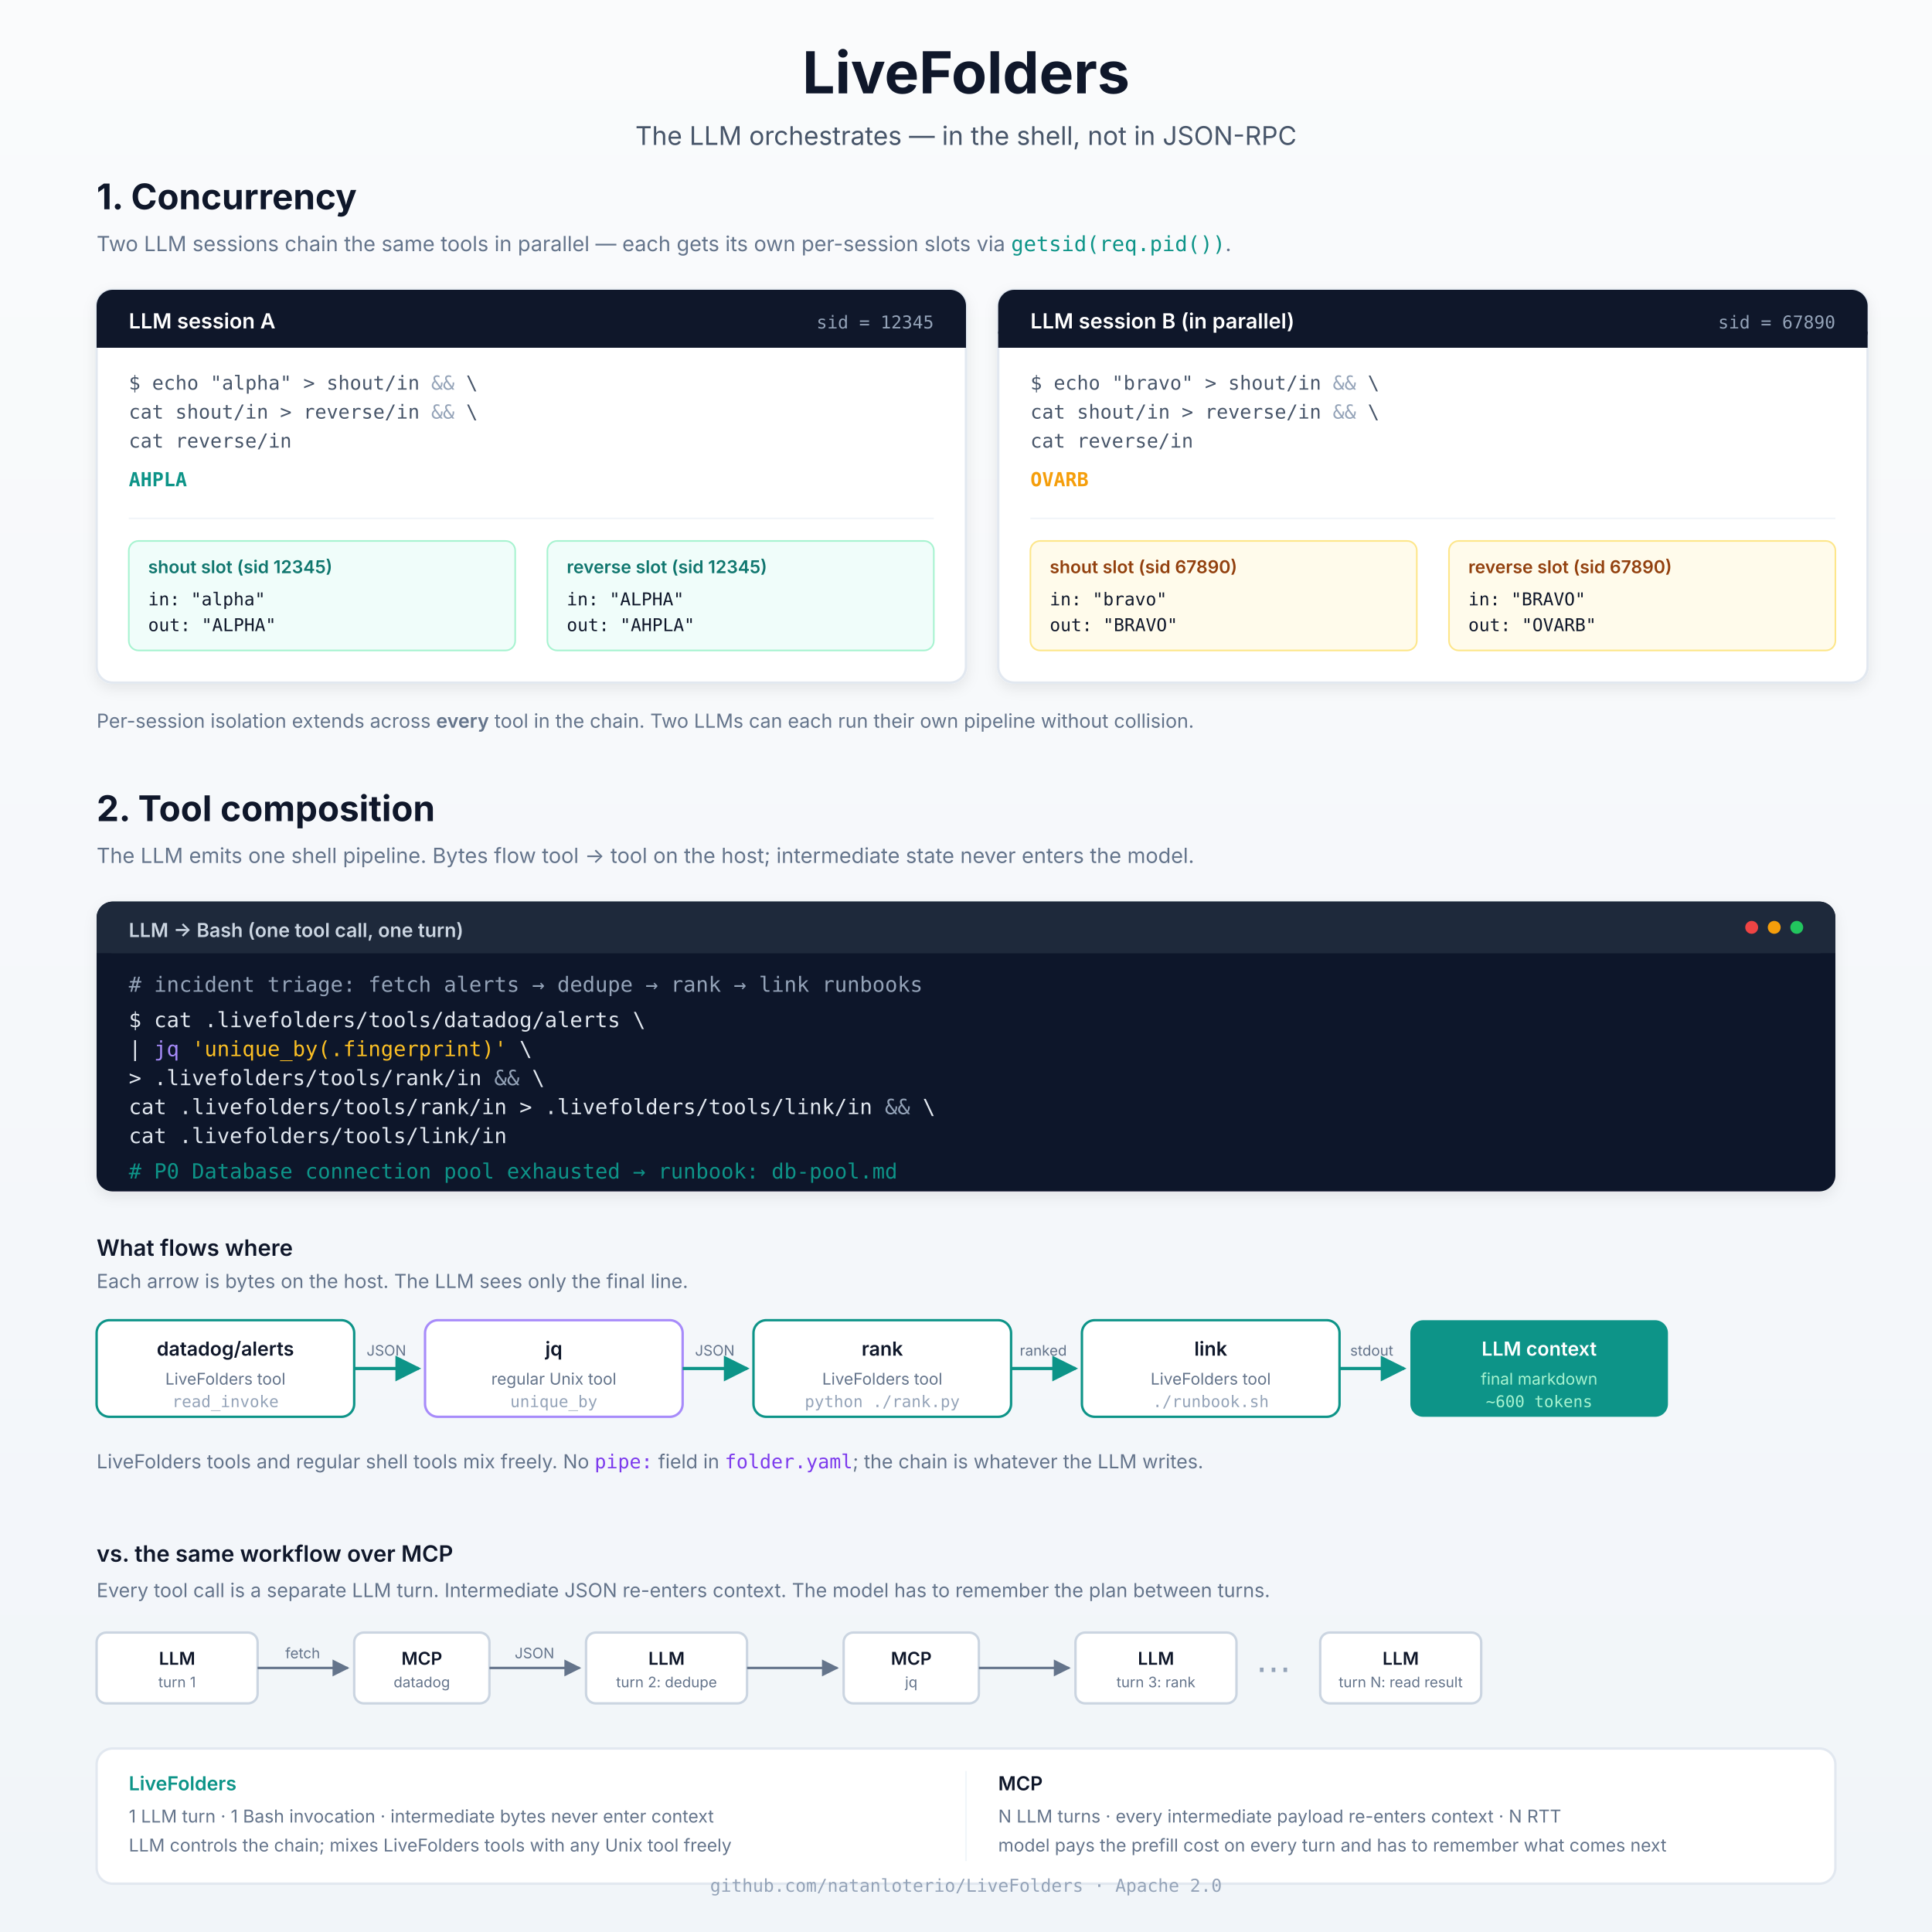
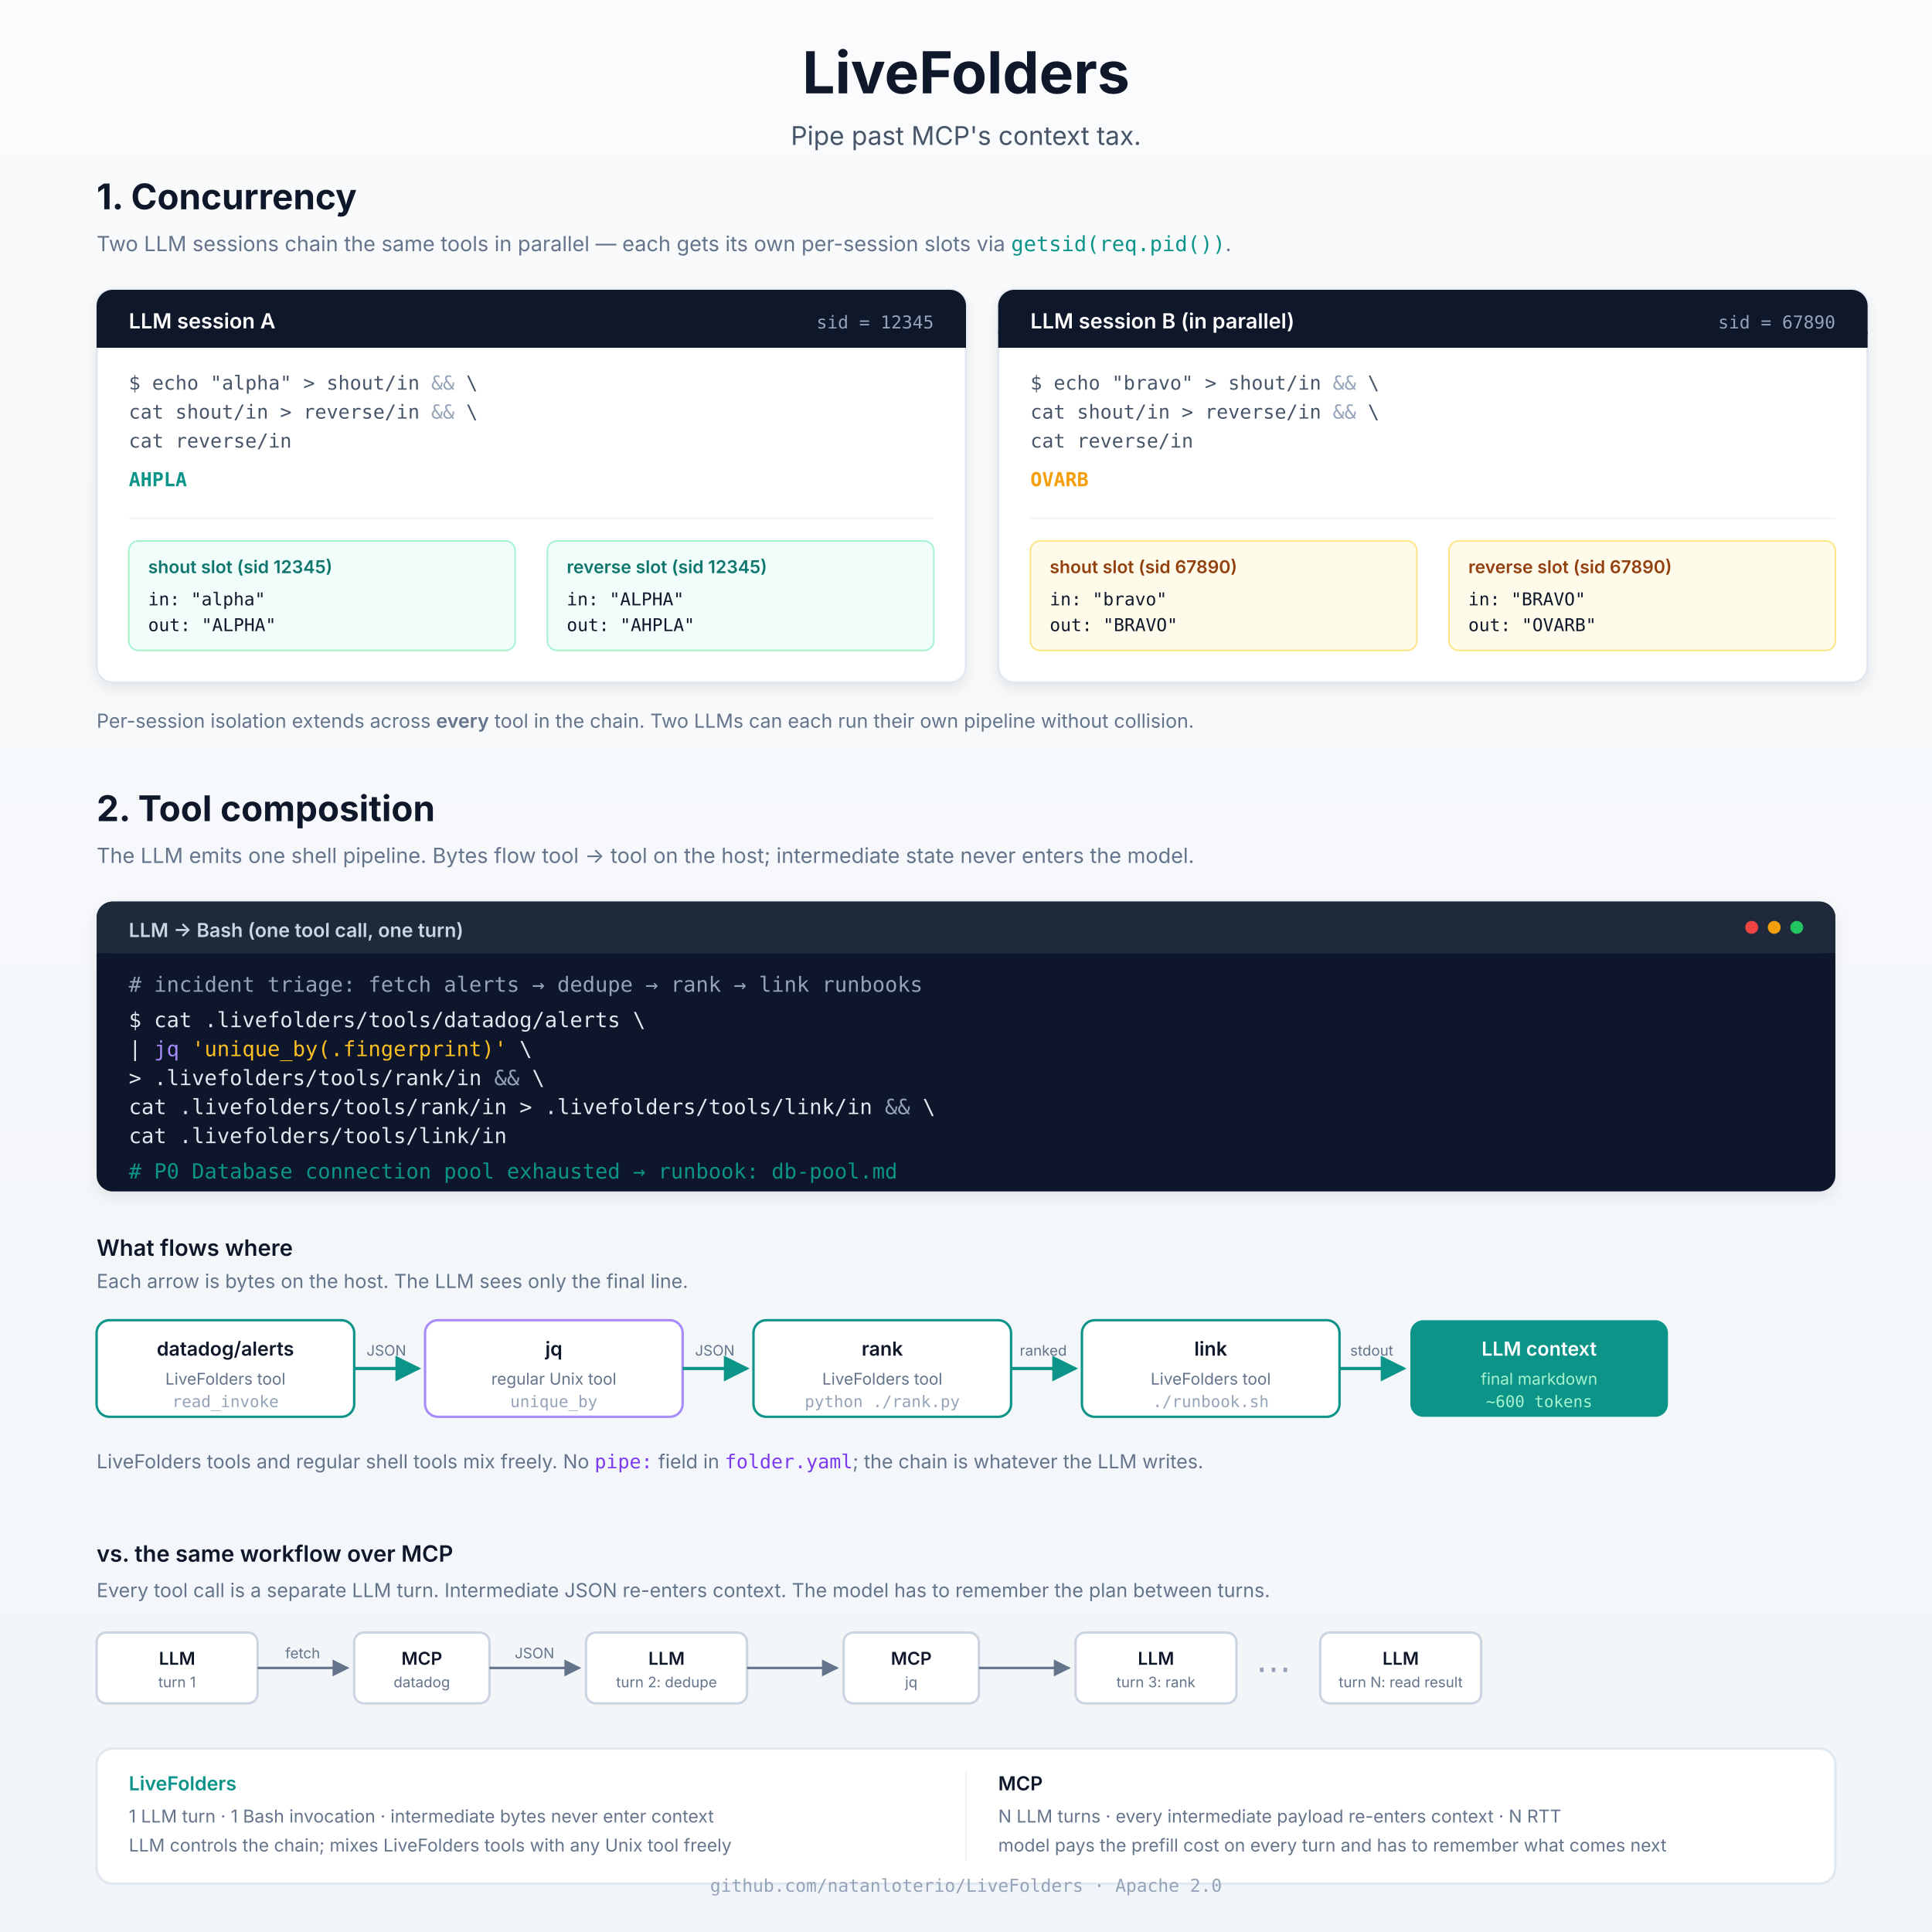
<svg xmlns="http://www.w3.org/2000/svg" viewBox="0 0 1200 1200" font-family="-apple-system, BlinkMacSystemFont, 'Segoe UI', sans-serif">
  <defs>
    <linearGradient id="bg" x1="0" y1="0" x2="0" y2="1">
      <stop offset="0%" stop-color="#fafbfc" />
      <stop offset="100%" stop-color="#f1f5f9" />
    </linearGradient>
    <marker id="arrow" viewBox="0 0 10 10" refX="9" refY="5" markerWidth="8" markerHeight="8" orient="auto-start-reverse">
      <path d="M0,0 L10,5 L0,10 z" fill="#0d9488" />
    </marker>
    <marker id="arrow-amber" viewBox="0 0 10 10" refX="9" refY="5" markerWidth="8" markerHeight="8" orient="auto-start-reverse">
      <path d="M0,0 L10,5 L0,10 z" fill="#f59e0b" />
    </marker>
    <marker id="arrow-slate" viewBox="0 0 10 10" refX="9" refY="5" markerWidth="7" markerHeight="7" orient="auto-start-reverse">
      <path d="M0,0 L10,5 L0,10 z" fill="#64748b" />
    </marker>
    <filter id="shadow" x="-20%" y="-20%" width="140%" height="140%">
      <feDropShadow dx="0" dy="3" stdDeviation="4" flood-opacity="0.08" />
    </filter>
  </defs>
  <rect width="1200" height="1200" fill="url(#bg)" />
  <text x="600" y="58" text-anchor="middle" font-size="36" font-weight="700" fill="#0f172a">LiveFolders</text>
-   <text x="600" y="90" text-anchor="middle" font-size="16" fill="#475569">The LLM orchestrates — in the shell, not in JSON-RPC</text>
+   <text x="600" y="90" text-anchor="middle" font-size="16" fill="#475569">Pipe past MCP's context tax.</text>
  <g transform="translate(60, 130)">
    <text x="0" y="0" font-size="22" font-weight="700" fill="#0f172a">1. Concurrency</text>
    <text x="0" y="26" font-size="13" fill="#64748b">Two LLM sessions chain the same tools in parallel — each gets its own per-session slots via <tspan font-family="ui-monospace, monospace" fill="#0d9488">getsid(req.pid())</tspan>.</text>
    <rect x="0" y="50" width="540" height="244" rx="10" fill="white" stroke="#e2e8f0" stroke-width="1.5" filter="url(#shadow)" />
    <rect x="0" y="50" width="540" height="36" rx="10" fill="#0f172a" />
    <rect x="0" y="76" width="540" height="10" fill="#0f172a" />
    <text x="20" y="74" font-size="13" font-weight="600" fill="white">LLM session A</text>
    <text x="520" y="74" text-anchor="end" font-size="11" fill="#94a3b8" font-family="ui-monospace, monospace">sid = 12345</text>
    <g font-family="ui-monospace, 'SF Mono', monospace" font-size="12">
      <text x="20" y="112" fill="#475569">$ echo "alpha" &gt; shout/in <tspan fill="#94a3b8">&amp;&amp;</tspan> \</text>
      <text x="20" y="130" fill="#475569">    cat shout/in &gt; reverse/in <tspan fill="#94a3b8">&amp;&amp;</tspan> \</text>
      <text x="20" y="148" fill="#475569">    cat reverse/in</text>
      <text x="20" y="172" fill="#0d9488" font-weight="600">AHPLA</text>
    </g>
    <line x1="20" y1="192" x2="520" y2="192" stroke="#f1f5f9" />
    <g>
      <rect x="20" y="206" width="240" height="68" rx="6" fill="#f0fdfa" stroke="#a7f3d0" />
      <text x="32" y="226" font-size="11" font-weight="600" fill="#0f766e">shout slot (sid 12345)</text>
      <text x="32" y="246" font-size="11" font-family="ui-monospace, monospace" fill="#0f172a">in:  "alpha"</text>
      <text x="32" y="262" font-size="11" font-family="ui-monospace, monospace" fill="#0f172a">out: "ALPHA"</text>
      <rect x="280" y="206" width="240" height="68" rx="6" fill="#f0fdfa" stroke="#a7f3d0" />
      <text x="292" y="226" font-size="11" font-weight="600" fill="#0f766e">reverse slot (sid 12345)</text>
      <text x="292" y="246" font-size="11" font-family="ui-monospace, monospace" fill="#0f172a">in:  "ALPHA"</text>
      <text x="292" y="262" font-size="11" font-family="ui-monospace, monospace" fill="#0f172a">out: "AHPLA"</text>
    </g>
    <rect x="560" y="50" width="540" height="244" rx="10" fill="white" stroke="#e2e8f0" stroke-width="1.5" filter="url(#shadow)" />
    <rect x="560" y="50" width="540" height="36" rx="10" fill="#0f172a" />
    <rect x="560" y="76" width="540" height="10" fill="#0f172a" />
    <text x="580" y="74" font-size="13" font-weight="600" fill="white">LLM session B (in parallel)</text>
    <text x="1080" y="74" text-anchor="end" font-size="11" fill="#94a3b8" font-family="ui-monospace, monospace">sid = 67890</text>
    <g font-family="ui-monospace, 'SF Mono', monospace" font-size="12">
      <text x="580" y="112" fill="#475569">$ echo "bravo" &gt; shout/in <tspan fill="#94a3b8">&amp;&amp;</tspan> \</text>
      <text x="580" y="130" fill="#475569">    cat shout/in &gt; reverse/in <tspan fill="#94a3b8">&amp;&amp;</tspan> \</text>
      <text x="580" y="148" fill="#475569">    cat reverse/in</text>
      <text x="580" y="172" fill="#f59e0b" font-weight="600">OVARB</text>
    </g>
    <line x1="580" y1="192" x2="1080" y2="192" stroke="#f1f5f9" />
    <g>
      <rect x="580" y="206" width="240" height="68" rx="6" fill="#fffbeb" stroke="#fde68a" />
      <text x="592" y="226" font-size="11" font-weight="600" fill="#92400e">shout slot (sid 67890)</text>
      <text x="592" y="246" font-size="11" font-family="ui-monospace, monospace" fill="#0f172a">in:  "bravo"</text>
      <text x="592" y="262" font-size="11" font-family="ui-monospace, monospace" fill="#0f172a">out: "BRAVO"</text>
      <rect x="840" y="206" width="240" height="68" rx="6" fill="#fffbeb" stroke="#fde68a" />
      <text x="852" y="226" font-size="11" font-weight="600" fill="#92400e">reverse slot (sid 67890)</text>
      <text x="852" y="246" font-size="11" font-family="ui-monospace, monospace" fill="#0f172a">in:  "BRAVO"</text>
      <text x="852" y="262" font-size="11" font-family="ui-monospace, monospace" fill="#0f172a">out: "OVARB"</text>
    </g>
    <text x="0" y="322" font-size="12" fill="#64748b">Per-session isolation extends across <tspan font-weight="600">every</tspan> tool in the chain. Two LLMs can each run their own pipeline without collision.</text>
  </g>
  <g transform="translate(60, 510)">
    <text x="0" y="0" font-size="22" font-weight="700" fill="#0f172a">2. Tool composition</text>
    <text x="0" y="26" font-size="13" fill="#64748b">The LLM emits one shell pipeline. Bytes flow tool → tool on the host; intermediate state never enters the model.</text>
    <rect x="0" y="50" width="1080" height="180" rx="10" fill="#0f172a" filter="url(#shadow)" />
    <rect x="0" y="50" width="1080" height="32" rx="10" fill="#1e293b" />
    <rect x="0" y="72" width="1080" height="10" fill="#1e293b" />
    <text x="20" y="72" font-size="12" font-weight="600" fill="#cbd5e1">LLM → Bash (one tool call, one turn)</text>
    <circle cx="1056" cy="66" r="4" fill="#22c55e" />
    <circle cx="1042" cy="66" r="4" fill="#f59e0b" />
    <circle cx="1028" cy="66" r="4" fill="#ef4444" />
    <g font-family="ui-monospace, 'SF Mono', monospace" font-size="13">
      <text x="20" y="106" fill="#94a3b8"># incident triage: fetch alerts → dedupe → rank → link runbooks</text>
      <text x="20" y="128" fill="#e2e8f0">$ cat .livefolders/tools/datadog/alerts \</text>
      <text x="20" y="146" fill="#e2e8f0">    | <tspan fill="#a78bfa">jq</tspan>
        <tspan fill="#fbbf24">'unique_by(.fingerprint)'</tspan> \</text>
      <text x="20" y="164" fill="#e2e8f0">    &gt; .livefolders/tools/rank/in <tspan fill="#94a3b8">&amp;&amp;</tspan> \</text>
      <text x="20" y="182" fill="#e2e8f0">  cat .livefolders/tools/rank/in &gt; .livefolders/tools/link/in <tspan fill="#94a3b8">&amp;&amp;</tspan> \</text>
      <text x="20" y="200" fill="#e2e8f0">  cat .livefolders/tools/link/in</text>
      <text x="20" y="222" fill="#0d9488"># P0  Database connection pool exhausted  →  runbook: db-pool.md</text>
    </g>
    <text x="0" y="270" font-size="14" font-weight="600" fill="#0f172a">What flows where</text>
    <text x="0" y="290" font-size="12" fill="#64748b">Each arrow is bytes on the host. The LLM sees only the final line.</text>
    <g transform="translate(0, 310)">
      <rect x="0" y="0" width="160" height="60" rx="8" fill="white" stroke="#0d9488" stroke-width="1.5" />
      <text x="80" y="22" text-anchor="middle" font-size="12" font-weight="600" fill="#0f172a">datadog/alerts</text>
      <text x="80" y="40" text-anchor="middle" font-size="10" fill="#64748b">LiveFolders tool</text>
      <text x="80" y="54" text-anchor="middle" font-size="10" fill="#94a3b8" font-family="ui-monospace, monospace">read_invoke</text>
      <line x1="160" y1="30" x2="200" y2="30" stroke="#0d9488" stroke-width="2" marker-end="url(#arrow)" />
      <text x="180" y="22" text-anchor="middle" font-size="9" fill="#64748b">JSON</text>
      <rect x="204" y="0" width="160" height="60" rx="8" fill="white" stroke="#a78bfa" stroke-width="1.5" />
      <text x="284" y="22" text-anchor="middle" font-size="12" font-weight="600" fill="#0f172a">jq</text>
      <text x="284" y="40" text-anchor="middle" font-size="10" fill="#64748b">regular Unix tool</text>
      <text x="284" y="54" text-anchor="middle" font-size="10" fill="#94a3b8" font-family="ui-monospace, monospace">unique_by</text>
      <line x1="364" y1="30" x2="404" y2="30" stroke="#0d9488" stroke-width="2" marker-end="url(#arrow)" />
      <text x="384" y="22" text-anchor="middle" font-size="9" fill="#64748b">JSON</text>
      <rect x="408" y="0" width="160" height="60" rx="8" fill="white" stroke="#0d9488" stroke-width="1.5" />
      <text x="488" y="22" text-anchor="middle" font-size="12" font-weight="600" fill="#0f172a">rank</text>
      <text x="488" y="40" text-anchor="middle" font-size="10" fill="#64748b">LiveFolders tool</text>
      <text x="488" y="54" text-anchor="middle" font-size="10" fill="#94a3b8" font-family="ui-monospace, monospace">python ./rank.py</text>
      <line x1="568" y1="30" x2="608" y2="30" stroke="#0d9488" stroke-width="2" marker-end="url(#arrow)" />
      <text x="588" y="22" text-anchor="middle" font-size="9" fill="#64748b">ranked</text>
      <rect x="612" y="0" width="160" height="60" rx="8" fill="white" stroke="#0d9488" stroke-width="1.5" />
      <text x="692" y="22" text-anchor="middle" font-size="12" font-weight="600" fill="#0f172a">link</text>
      <text x="692" y="40" text-anchor="middle" font-size="10" fill="#64748b">LiveFolders tool</text>
      <text x="692" y="54" text-anchor="middle" font-size="10" fill="#94a3b8" font-family="ui-monospace, monospace">./runbook.sh</text>
      <line x1="772" y1="30" x2="812" y2="30" stroke="#0d9488" stroke-width="2" marker-end="url(#arrow)" />
      <text x="792" y="22" text-anchor="middle" font-size="9" fill="#64748b">stdout</text>
      <rect x="816" y="0" width="160" height="60" rx="8" fill="#0d9488" />
      <text x="896" y="22" text-anchor="middle" font-size="12" font-weight="600" fill="white">LLM context</text>
      <text x="896" y="40" text-anchor="middle" font-size="10" fill="#a7f3d0">final markdown</text>
      <text x="896" y="54" text-anchor="middle" font-size="10" fill="#a7f3d0" font-family="ui-monospace, monospace">~600 tokens</text>
    </g>
    <text x="0" y="402" font-size="12" fill="#64748b">LiveFolders tools and regular shell tools mix freely. No <tspan font-family="ui-monospace, monospace" fill="#7c3aed">pipe:</tspan> field in <tspan font-family="ui-monospace, monospace" fill="#7c3aed">folder.yaml</tspan>; the chain is whatever the LLM writes.</text>
  </g>
  <g transform="translate(60, 970)">
    <text x="0" y="0" font-size="14" font-weight="600" fill="#0f172a">vs. the same workflow over MCP</text>
    <text x="0" y="22" font-size="12" fill="#64748b">Every tool call is a separate LLM turn. Intermediate JSON re-enters context. The model has to remember the plan between turns.</text>
    <g transform="translate(0, 44)">
      <rect x="0" y="0" width="100" height="44" rx="6" fill="white" stroke="#cbd5e1" stroke-width="1.5" />
      <text x="50" y="20" text-anchor="middle" font-size="11" font-weight="600" fill="#0f172a">LLM</text>
      <text x="50" y="34" text-anchor="middle" font-size="9" fill="#64748b">turn 1</text>
      <line x1="100" y1="22" x2="156" y2="22" stroke="#64748b" stroke-width="1.5" marker-end="url(#arrow-slate)" />
      <text x="128" y="16" text-anchor="middle" font-size="9" fill="#64748b">fetch</text>
      <rect x="160" y="0" width="84" height="44" rx="6" fill="white" stroke="#cbd5e1" stroke-width="1.5" />
      <text x="202" y="20" text-anchor="middle" font-size="11" font-weight="600" fill="#0f172a">MCP</text>
      <text x="202" y="34" text-anchor="middle" font-size="9" fill="#64748b">datadog</text>
      <line x1="244" y1="22" x2="300" y2="22" stroke="#64748b" stroke-width="1.5" marker-end="url(#arrow-slate)" />
      <text x="272" y="16" text-anchor="middle" font-size="9" fill="#64748b">JSON</text>
      <rect x="304" y="0" width="100" height="44" rx="6" fill="white" stroke="#cbd5e1" stroke-width="1.5" />
      <text x="354" y="20" text-anchor="middle" font-size="11" font-weight="600" fill="#0f172a">LLM</text>
      <text x="354" y="34" text-anchor="middle" font-size="9" fill="#64748b">turn 2: dedupe</text>
      <line x1="404" y1="22" x2="460" y2="22" stroke="#64748b" stroke-width="1.5" marker-end="url(#arrow-slate)" />
      <rect x="464" y="0" width="84" height="44" rx="6" fill="white" stroke="#cbd5e1" stroke-width="1.5" />
      <text x="506" y="20" text-anchor="middle" font-size="11" font-weight="600" fill="#0f172a">MCP</text>
      <text x="506" y="34" text-anchor="middle" font-size="9" fill="#64748b">jq</text>
      <line x1="548" y1="22" x2="604" y2="22" stroke="#64748b" stroke-width="1.5" marker-end="url(#arrow-slate)" />
      <rect x="608" y="0" width="100" height="44" rx="6" fill="white" stroke="#cbd5e1" stroke-width="1.5" />
      <text x="658" y="20" text-anchor="middle" font-size="11" font-weight="600" fill="#0f172a">LLM</text>
      <text x="658" y="34" text-anchor="middle" font-size="9" fill="#64748b">turn 3: rank</text>
      <text x="720" y="30" font-size="22" fill="#94a3b8">⋯</text>
      <rect x="760" y="0" width="100" height="44" rx="6" fill="white" stroke="#cbd5e1" stroke-width="1.5" />
      <text x="810" y="20" text-anchor="middle" font-size="11" font-weight="600" fill="#0f172a">LLM</text>
      <text x="810" y="34" text-anchor="middle" font-size="9" fill="#64748b">turn N: read result</text>
    </g>
    <g transform="translate(0, 116)">
      <rect x="0" y="0" width="1080" height="84" rx="10" fill="white" stroke="#e2e8f0" stroke-width="1.5" />
      <text x="20" y="26" font-size="12" font-weight="600" fill="#0d9488">LiveFolders</text>
      <text x="20" y="46" font-size="11" fill="#64748b">1 LLM turn  ·  1 Bash invocation  ·  intermediate bytes never enter context</text>
      <text x="20" y="64" font-size="11" fill="#64748b">LLM controls the chain; mixes LiveFolders tools with any Unix tool freely</text>
      <line x1="540" y1="14" x2="540" y2="70" stroke="#f1f5f9" />
      <text x="560" y="26" font-size="12" font-weight="600" fill="#0f172a">MCP</text>
      <text x="560" y="46" font-size="11" fill="#64748b">N LLM turns  ·  every intermediate payload re-enters context  ·  N RTT</text>
      <text x="560" y="64" font-size="11" fill="#64748b">model pays the prefill cost on every turn and has to remember what comes next</text>
    </g>
  </g>
  <text x="600" y="1175" text-anchor="middle" font-size="11" fill="#94a3b8" font-family="ui-monospace, monospace">github.com/natanloterio/LiveFolders  ·  Apache 2.0</text>
</svg>
